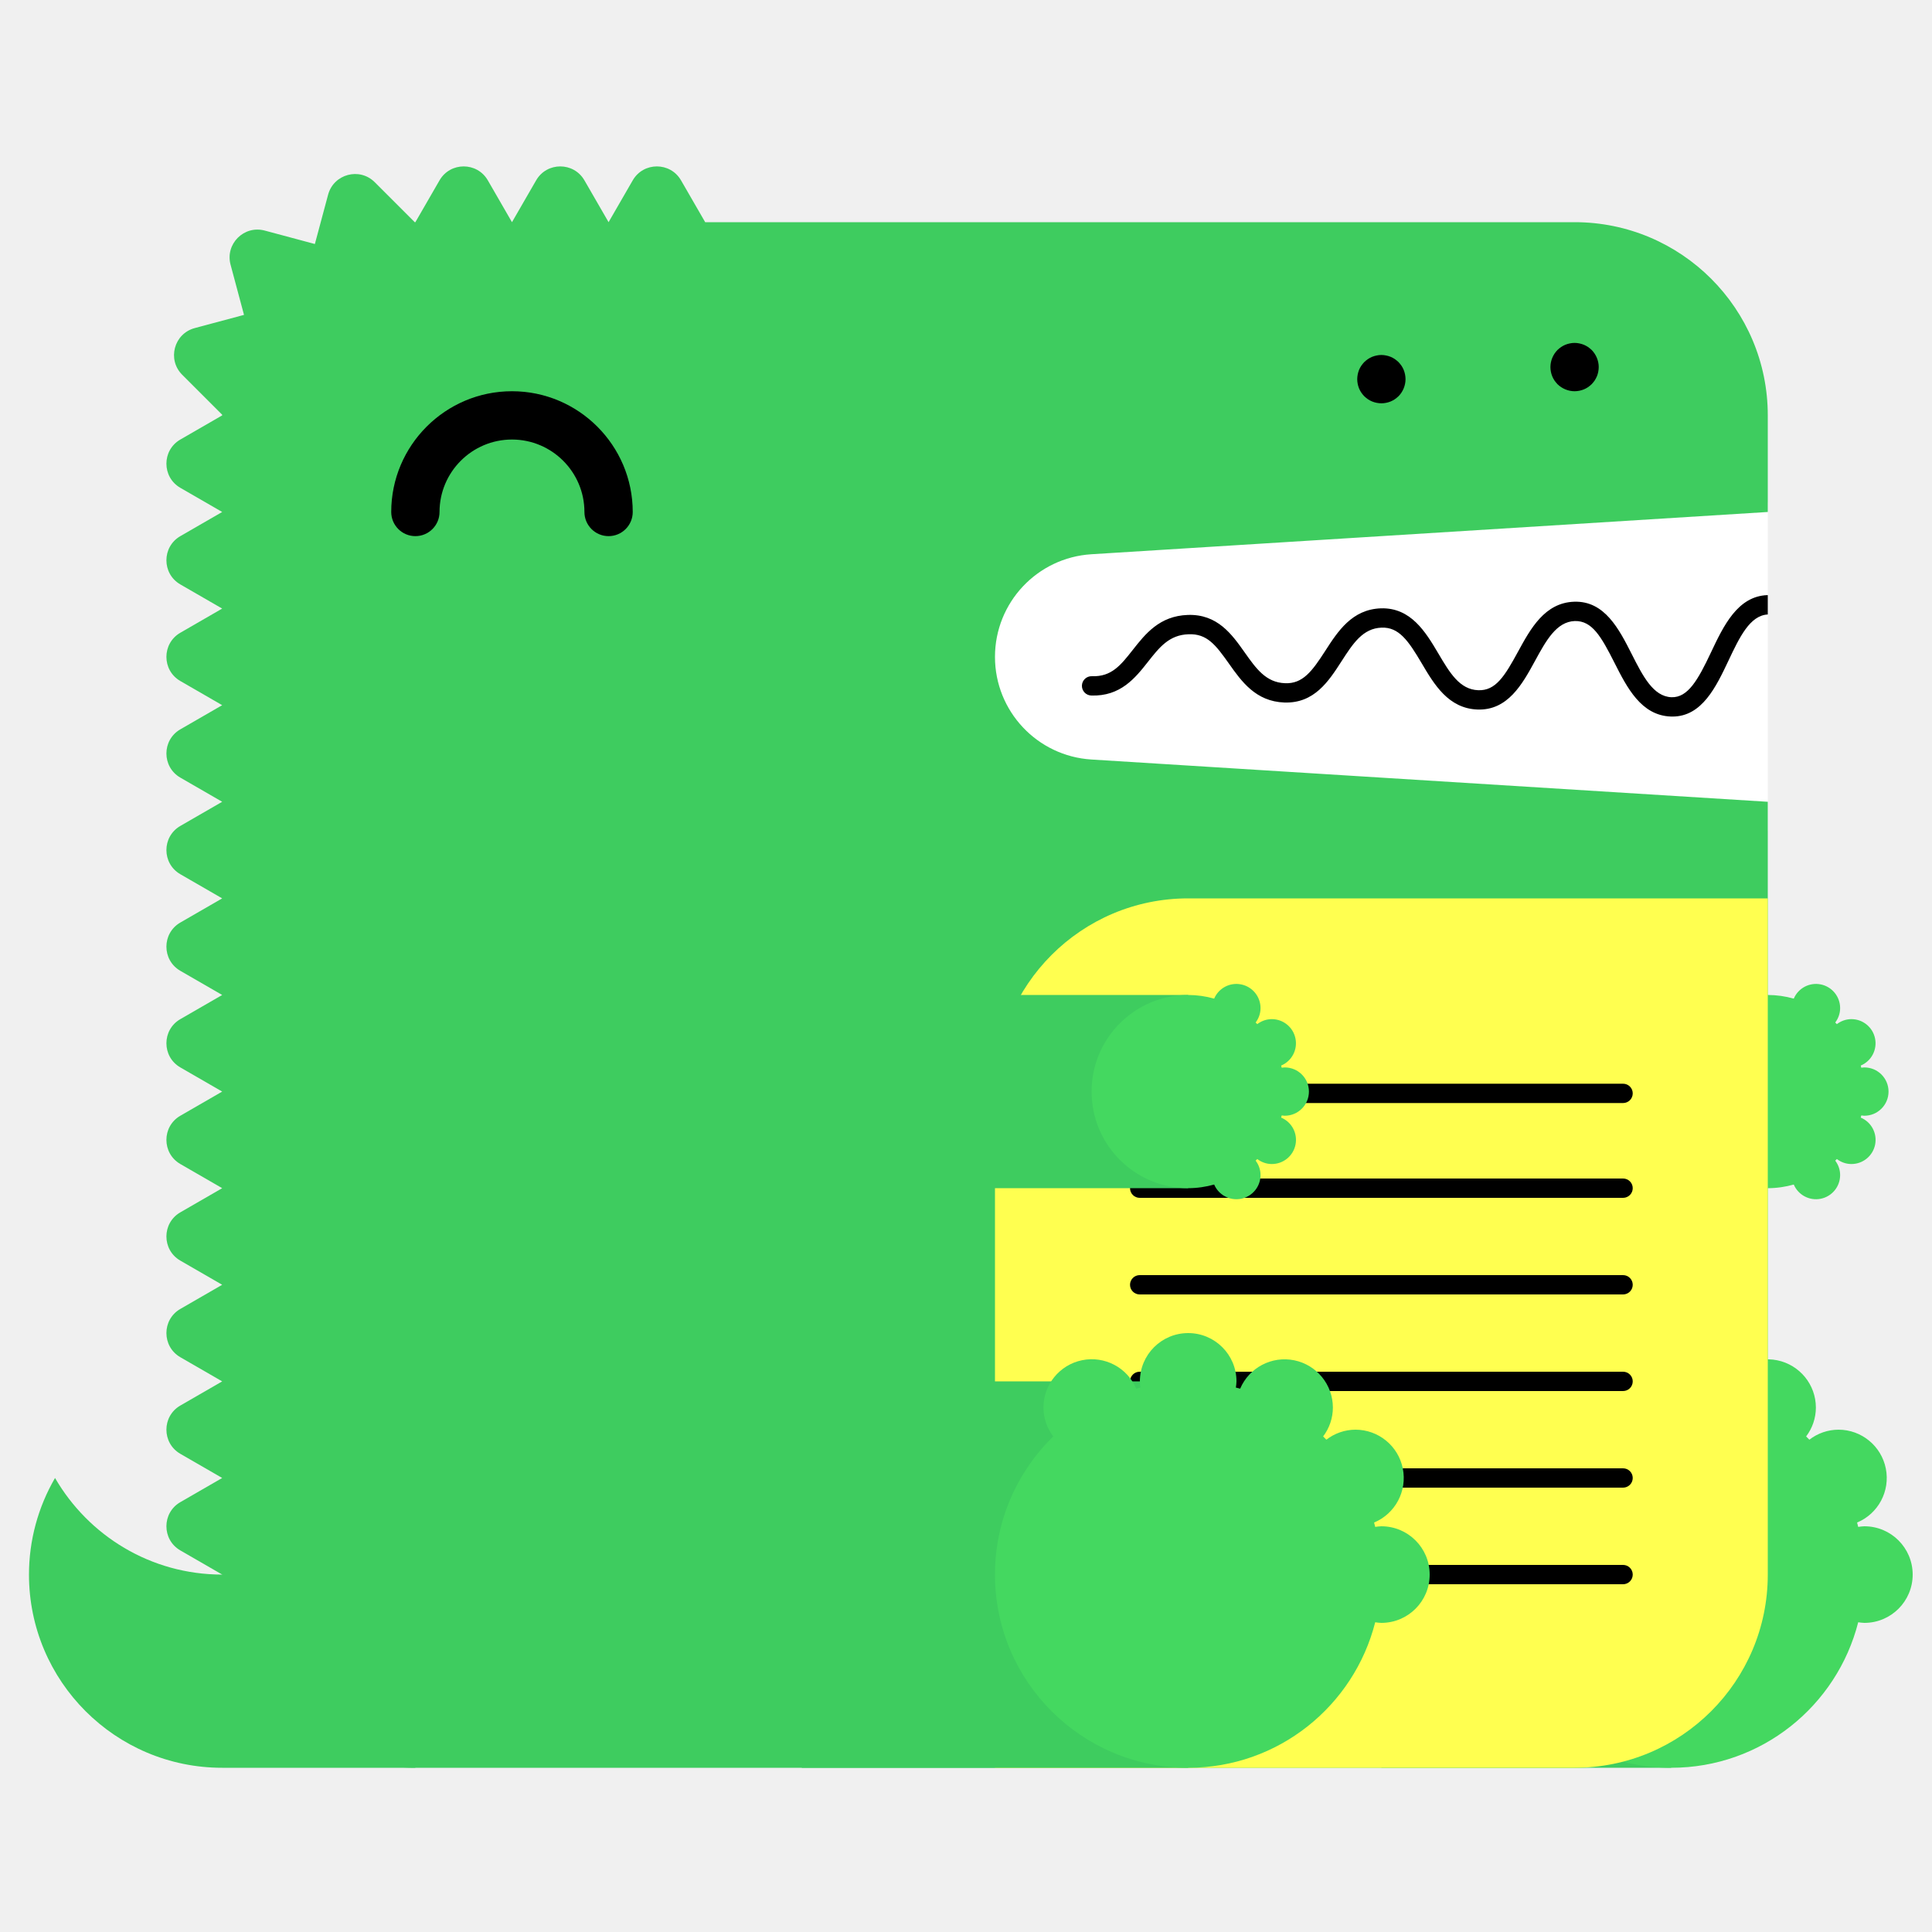
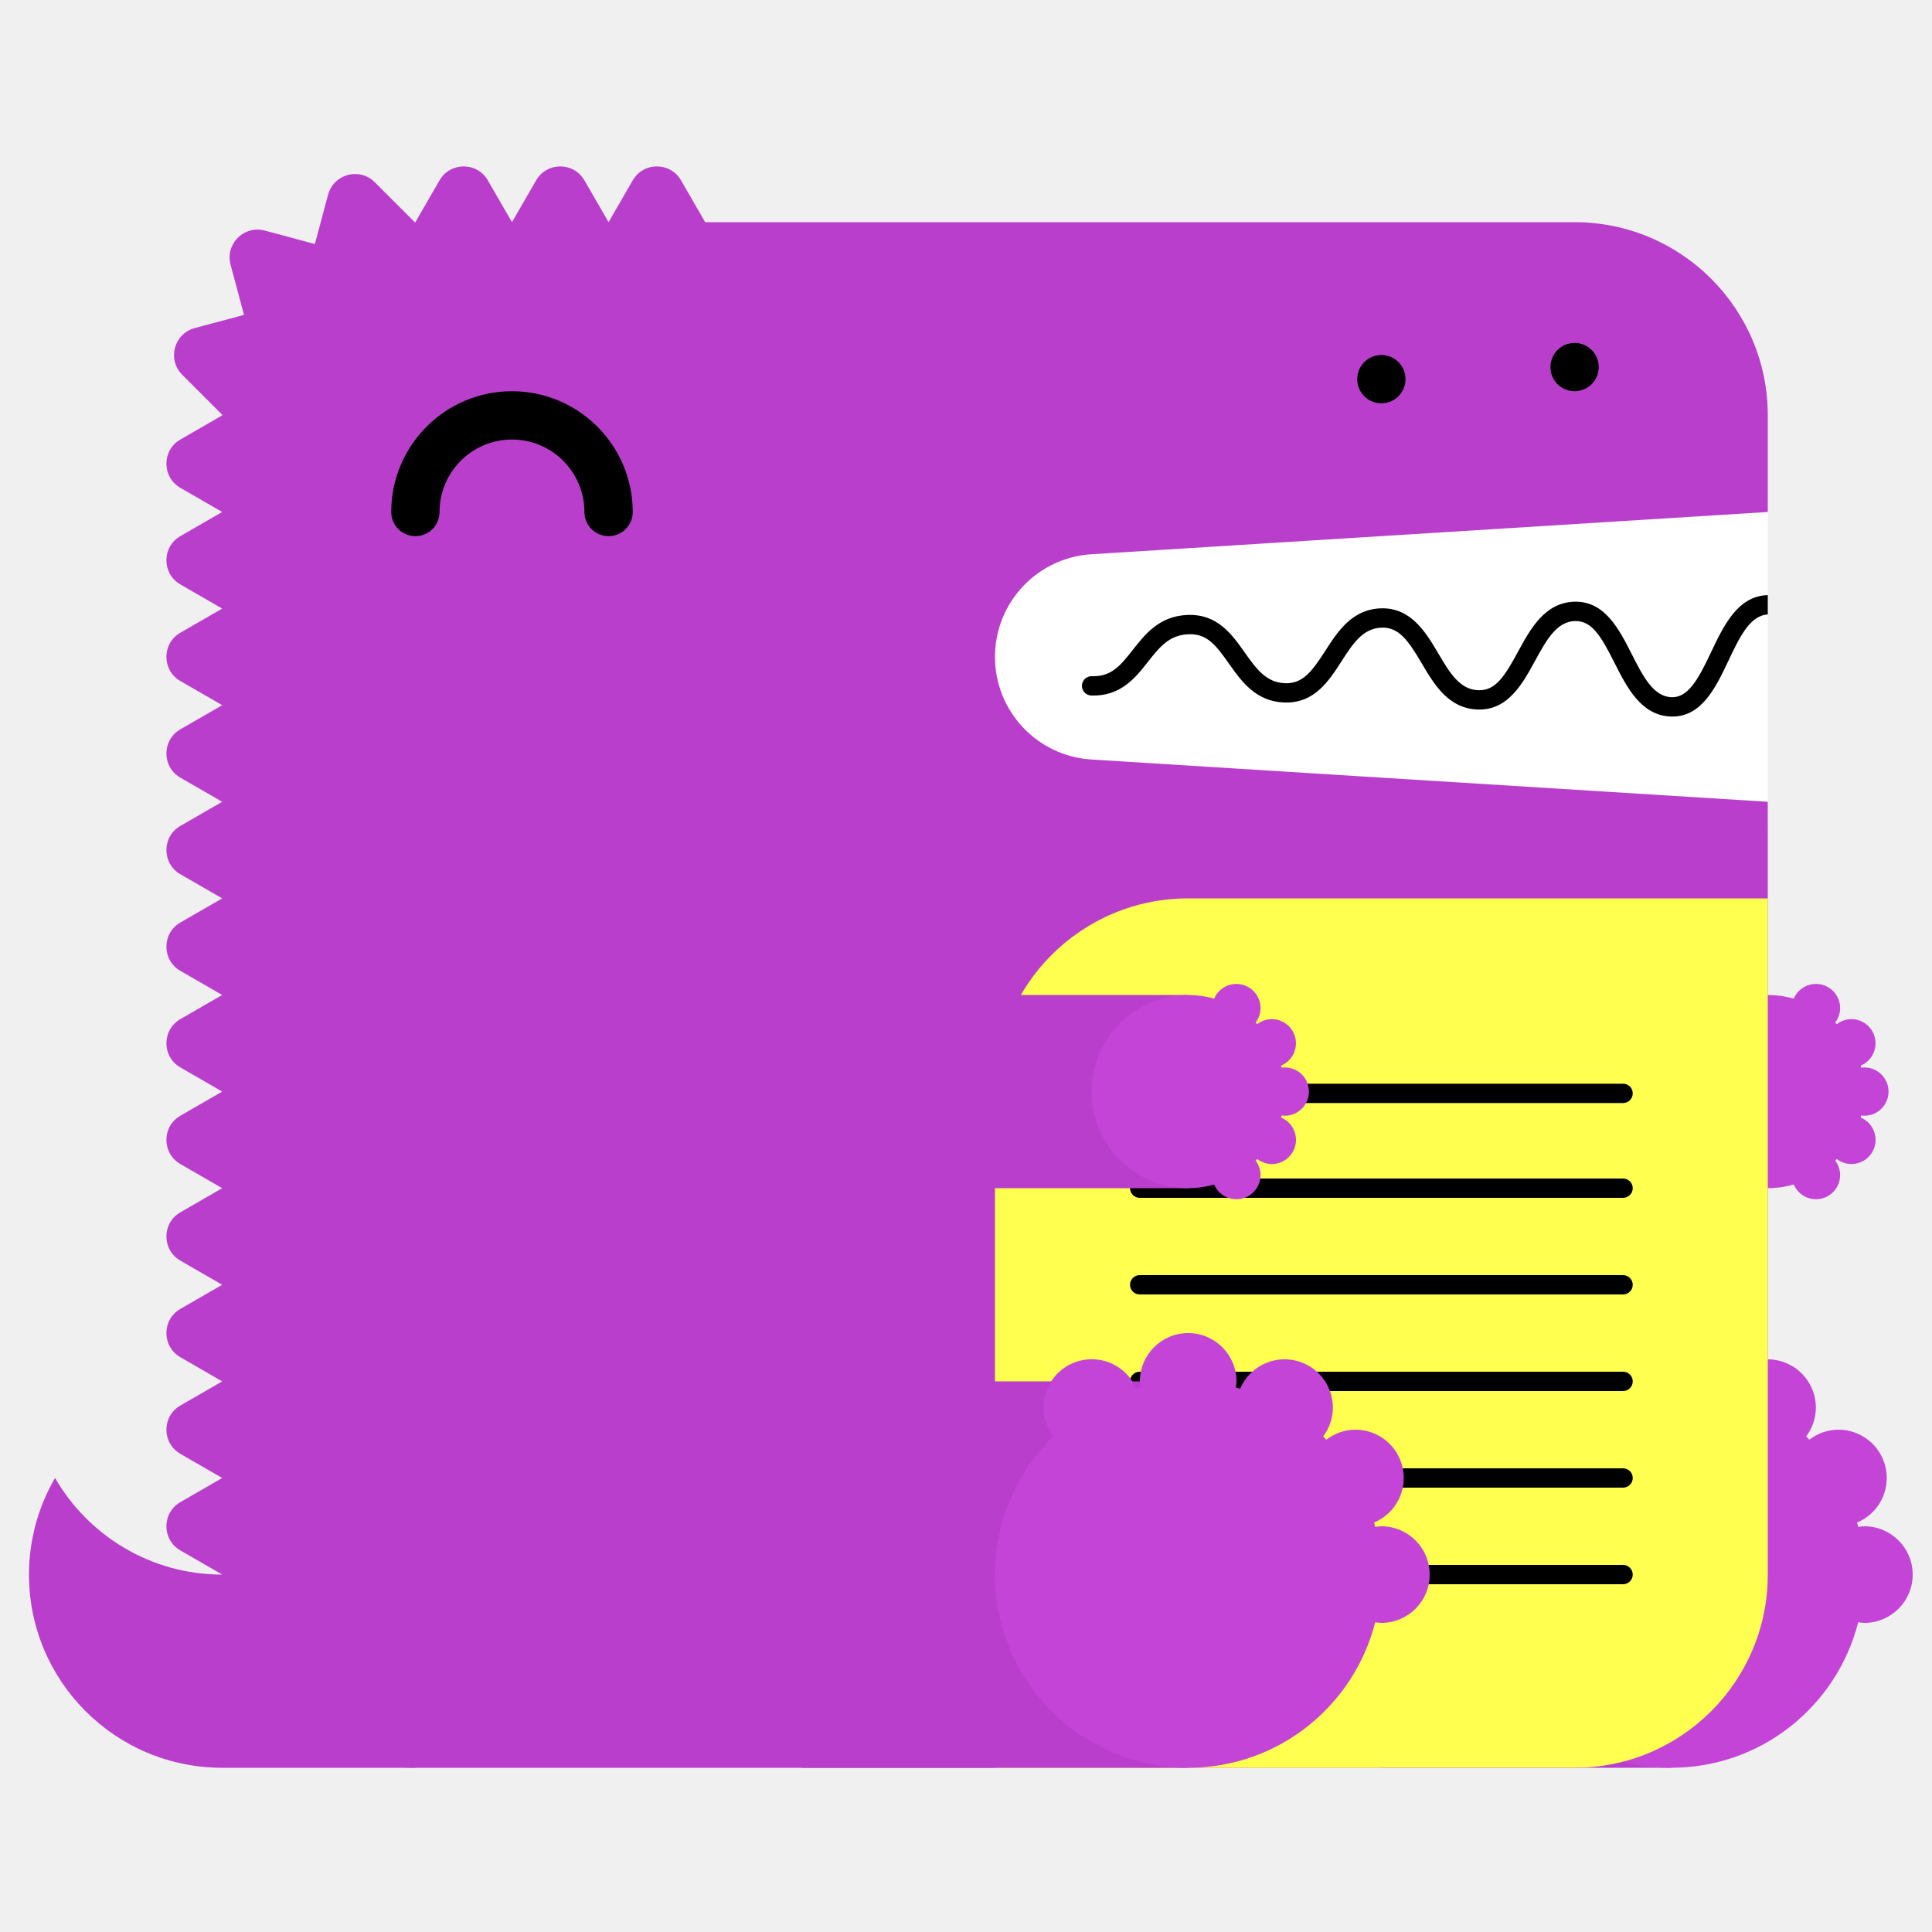
<svg xmlns="http://www.w3.org/2000/svg" width="200" height="200" viewBox="0 0 200 200">
  <g fill="none" fill-rule="evenodd">
    <path fill="#FFF" d="M99 52h84v34H99z" />
-     <path d="M23 163c-7.398 0-13.843-4.027-17.303-10A19.886 19.886 0 0 0 3 163c0 11.046 8.954 20 20 20h20v-20H23z" fill="#3ECC5F" />
-     <path d="M112.98 57.376L183 53V43c0-11.046-8.954-20-20-20H73l-2.5-4.33c-1.112-1.925-3.889-1.925-5 0L63 23l-2.5-4.33c-1.111-1.925-3.889-1.925-5 0L53 23l-2.5-4.33c-1.111-1.925-3.889-1.925-5 0L43 23c-.022 0-.042.003-.065.003l-4.142-4.141c-1.57-1.571-4.252-.853-4.828 1.294l-1.369 5.104-5.192-1.392c-2.148-.575-4.111 1.389-3.535 3.536l1.39 5.193-5.102 1.367c-2.148.576-2.867 3.259-1.296 4.83l4.142 4.142c0 .021-.003.042-.003.064l-4.33 2.5c-1.925 1.111-1.925 3.889 0 5L23 53l-4.33 2.5c-1.925 1.111-1.925 3.889 0 5L23 63l-4.33 2.5c-1.925 1.111-1.925 3.889 0 5L23 73l-4.33 2.5c-1.925 1.111-1.925 3.889 0 5L23 83l-4.33 2.5c-1.925 1.111-1.925 3.889 0 5L23 93l-4.33 2.5c-1.925 1.111-1.925 3.889 0 5L23 103l-4.33 2.5c-1.925 1.111-1.925 3.889 0 5L23 113l-4.33 2.5c-1.925 1.111-1.925 3.889 0 5L23 123l-4.33 2.5c-1.925 1.111-1.925 3.889 0 5L23 133l-4.33 2.5c-1.925 1.111-1.925 3.889 0 5L23 143l-4.33 2.5c-1.925 1.111-1.925 3.889 0 5L23 153l-4.33 2.5c-1.925 1.111-1.925 3.889 0 5L23 163c0 11.046 8.954 20 20 20h120c11.046 0 20-8.954 20-20V83l-70.02-4.376A10.645 10.645 0 0 1 103 68c0-5.621 4.37-10.273 9.98-10.624" fill="#3ECC5F" />
-     <path fill="#3ECC5F" d="M143 183h30v-40h-30z" />
-     <path d="M193 158c-.219 0-.428.037-.639.064-.038-.15-.074-.301-.116-.451A5 5 0 0 0 190.32 148a4.96 4.96 0 0 0-3.016 1.036 26.531 26.531 0 0 0-.335-.336 4.955 4.955 0 0 0 1.011-2.987 5 5 0 0 0-9.599-1.959c-.148-.042-.297-.077-.445-.115.027-.211.064-.42.064-.639a5 5 0 0 0-5-5 5 5 0 0 0-5 5c0 .219.037.428.064.639-.148.038-.297.073-.445.115a4.998 4.998 0 0 0-9.599 1.959c0 1.125.384 2.151 1.011 2.987-3.717 3.632-6.031 8.693-6.031 14.3 0 11.046 8.954 20 20 20 9.339 0 17.16-6.41 19.361-15.064.211.027.42.064.639.064a5 5 0 0 0 5-5 5 5 0 0 0-5-5" fill="#44D860" />
-     <path fill="#3ECC5F" d="M153 123h30v-20h-30z" />
-     <path d="M193 115.5a2.5 2.5 0 1 0 0-5c-.109 0-.214.019-.319.032-.02-.075-.037-.15-.058-.225a2.501 2.501 0 0 0-.963-4.807c-.569 0-1.088.197-1.508.518a6.653 6.653 0 0 0-.168-.168c.314-.417.506-.931.506-1.494a2.5 2.5 0 0 0-4.8-.979A9.987 9.987 0 0 0 183 103c-5.522 0-10 4.478-10 10s4.478 10 10 10c.934 0 1.833-.138 2.69-.377a2.5 2.5 0 0 0 4.8-.979c0-.563-.192-1.077-.506-1.494.057-.055.113-.111.168-.168.42.321.939.518 1.508.518a2.5 2.5 0 0 0 .963-4.807c.021-.074.038-.15.058-.225.105.013.21.032.319.032" fill="#44D860" />
+     <path d="M23 163c-7.398 0-13.843-4.027-17.303-10A19.886 19.886 0 0 0 3 163c0 11.046 8.954 20 20 20h20v-20H23z" fill="#b93ecc" />
+     <path d="M112.98 57.376L183 53V43c0-11.046-8.954-20-20-20H73l-2.5-4.33c-1.112-1.925-3.889-1.925-5 0L63 23l-2.5-4.33c-1.111-1.925-3.889-1.925-5 0L53 23l-2.5-4.33c-1.111-1.925-3.889-1.925-5 0L43 23c-.022 0-.042.003-.065.003l-4.142-4.141c-1.57-1.571-4.252-.853-4.828 1.294l-1.369 5.104-5.192-1.392c-2.148-.575-4.111 1.389-3.535 3.536l1.39 5.193-5.102 1.367c-2.148.576-2.867 3.259-1.296 4.83l4.142 4.142c0 .021-.003.042-.003.064l-4.33 2.5c-1.925 1.111-1.925 3.889 0 5L23 53l-4.33 2.5c-1.925 1.111-1.925 3.889 0 5L23 63l-4.33 2.5c-1.925 1.111-1.925 3.889 0 5L23 73l-4.33 2.5c-1.925 1.111-1.925 3.889 0 5L23 83l-4.33 2.5c-1.925 1.111-1.925 3.889 0 5L23 93l-4.33 2.5c-1.925 1.111-1.925 3.889 0 5L23 103l-4.33 2.5c-1.925 1.111-1.925 3.889 0 5L23 113l-4.33 2.5c-1.925 1.111-1.925 3.889 0 5L23 123l-4.33 2.5c-1.925 1.111-1.925 3.889 0 5L23 133l-4.33 2.5c-1.925 1.111-1.925 3.889 0 5L23 143l-4.33 2.5c-1.925 1.111-1.925 3.889 0 5L23 153l-4.33 2.5c-1.925 1.111-1.925 3.889 0 5L23 163c0 11.046 8.954 20 20 20h120c11.046 0 20-8.954 20-20V83l-70.02-4.376A10.645 10.645 0 0 1 103 68c0-5.621 4.37-10.273 9.98-10.624" fill="#b93ecc" />
+     <path fill="#b93ecc" d="M143 183h30v-40h-30z" />
+     <path d="M193 158c-.219 0-.428.037-.639.064-.038-.15-.074-.301-.116-.451A5 5 0 0 0 190.32 148a4.96 4.96 0 0 0-3.016 1.036 26.531 26.531 0 0 0-.335-.336 4.955 4.955 0 0 0 1.011-2.987 5 5 0 0 0-9.599-1.959c-.148-.042-.297-.077-.445-.115.027-.211.064-.42.064-.639a5 5 0 0 0-5-5 5 5 0 0 0-5 5c0 .219.037.428.064.639-.148.038-.297.073-.445.115a4.998 4.998 0 0 0-9.599 1.959c0 1.125.384 2.151 1.011 2.987-3.717 3.632-6.031 8.693-6.031 14.3 0 11.046 8.954 20 20 20 9.339 0 17.16-6.41 19.361-15.064.211.027.42.064.639.064a5 5 0 0 0 5-5 5 5 0 0 0-5-5" fill="#c444d8" />
+     <path fill="#b93ecc" d="M153 123h30v-20h-30z" />
+     <path d="M193 115.5a2.5 2.5 0 1 0 0-5c-.109 0-.214.019-.319.032-.02-.075-.037-.15-.058-.225a2.501 2.501 0 0 0-.963-4.807c-.569 0-1.088.197-1.508.518a6.653 6.653 0 0 0-.168-.168c.314-.417.506-.931.506-1.494a2.5 2.5 0 0 0-4.8-.979A9.987 9.987 0 0 0 183 103c-5.522 0-10 4.478-10 10s4.478 10 10 10c.934 0 1.833-.138 2.69-.377a2.5 2.5 0 0 0 4.8-.979c0-.563-.192-1.077-.506-1.494.057-.055.113-.111.168-.168.42.321.939.518 1.508.518a2.5 2.5 0 0 0 .963-4.807c.021-.074.038-.15.058-.225.105.013.21.032.319.032" fill="#c444d8" />
    <path d="M63 55.5a2.5 2.5 0 0 1-2.5-2.5c0-4.136-3.364-7.5-7.5-7.5s-7.5 3.364-7.5 7.5a2.5 2.5 0 1 1-5 0c0-6.893 5.607-12.5 12.5-12.5S65.5 46.107 65.5 53a2.5 2.5 0 0 1-2.5 2.5" fill="#000" />
    <path d="M103 183h60c11.046 0 20-8.954 20-20V93h-60c-11.046 0-20 8.954-20 20v70z" fill="#FFFF50" />
    <path d="M168.02 124h-50.04a1 1 0 1 1 0-2h50.04a1 1 0 1 1 0 2m0 20h-50.04a1 1 0 1 1 0-2h50.04a1 1 0 1 1 0 2m0 20h-50.04a1 1 0 1 1 0-2h50.04a1 1 0 1 1 0 2m0-49.814h-50.04a1 1 0 1 1 0-2h50.04a1 1 0 1 1 0 2m0 19.814h-50.04a1 1 0 1 1 0-2h50.04a1 1 0 1 1 0 2m0 20h-50.04a1 1 0 1 1 0-2h50.04a1 1 0 1 1 0 2M183 61.611c-.012 0-.022-.006-.034-.005-3.09.105-4.552 3.196-5.842 5.923-1.346 2.85-2.387 4.703-4.093 4.647-1.889-.068-2.969-2.202-4.113-4.46-1.314-2.594-2.814-5.536-5.963-5.426-3.046.104-4.513 2.794-5.807 5.167-1.377 2.528-2.314 4.065-4.121 3.994-1.927-.07-2.951-1.805-4.136-3.813-1.321-2.236-2.848-4.75-5.936-4.664-2.994.103-4.465 2.385-5.763 4.4-1.373 2.13-2.335 3.428-4.165 3.351-1.973-.07-2.992-1.51-4.171-3.177-1.324-1.873-2.816-3.993-5.895-3.89-2.928.1-4.399 1.97-5.696 3.618-1.232 1.564-2.194 2.802-4.229 2.724a1 1 0 0 0-.072 2c3.017.101 4.545-1.8 5.872-3.487 1.177-1.496 2.193-2.787 4.193-2.855 1.926-.082 2.829 1.115 4.195 3.045 1.297 1.834 2.769 3.914 5.731 4.021 3.103.104 4.596-2.215 5.918-4.267 1.182-1.834 2.202-3.417 4.15-3.484 1.793-.067 2.769 1.35 4.145 3.681 1.297 2.197 2.766 4.686 5.787 4.796 3.125.108 4.634-2.62 5.949-5.035 1.139-2.088 2.214-4.06 4.119-4.126 1.793-.042 2.728 1.595 4.111 4.33 1.292 2.553 2.757 5.445 5.825 5.556l.169.003c3.064 0 4.518-3.075 5.805-5.794 1.139-2.41 2.217-4.68 4.067-4.773v-2z" fill="#000" />
-     <path fill="#3ECC5F" d="M83 183h40v-40H83z" />
-     <path d="M143 158c-.219 0-.428.037-.639.064-.038-.15-.074-.301-.116-.451A5 5 0 0 0 140.32 148a4.96 4.96 0 0 0-3.016 1.036 26.531 26.531 0 0 0-.335-.336 4.955 4.955 0 0 0 1.011-2.987 5 5 0 0 0-9.599-1.959c-.148-.042-.297-.077-.445-.115.027-.211.064-.42.064-.639a5 5 0 0 0-5-5 5 5 0 0 0-5 5c0 .219.037.428.064.639-.148.038-.297.073-.445.115a4.998 4.998 0 0 0-9.599 1.959c0 1.125.384 2.151 1.011 2.987-3.717 3.632-6.031 8.693-6.031 14.3 0 11.046 8.954 20 20 20 9.339 0 17.16-6.41 19.361-15.064.211.027.42.064.639.064a5 5 0 0 0 5-5 5 5 0 0 0-5-5" fill="#44D860" />
-     <path fill="#3ECC5F" d="M83 123h40v-20H83z" />
-     <path d="M133 115.5a2.5 2.5 0 1 0 0-5c-.109 0-.214.019-.319.032-.02-.075-.037-.15-.058-.225a2.501 2.501 0 0 0-.963-4.807c-.569 0-1.088.197-1.508.518a6.653 6.653 0 0 0-.168-.168c.314-.417.506-.931.506-1.494a2.5 2.5 0 0 0-4.8-.979A9.987 9.987 0 0 0 123 103c-5.522 0-10 4.478-10 10s4.478 10 10 10c.934 0 1.833-.138 2.69-.377a2.5 2.5 0 0 0 4.8-.979c0-.563-.192-1.077-.506-1.494.057-.055.113-.111.168-.168.42.321.939.518 1.508.518a2.5 2.5 0 0 0 .963-4.807c.021-.074.038-.15.058-.225.105.013.21.032.319.032" fill="#44D860" />
+     <path fill="#b93ecc" d="M83 183h40v-40H83z" />
+     <path d="M143 158c-.219 0-.428.037-.639.064-.038-.15-.074-.301-.116-.451A5 5 0 0 0 140.32 148a4.96 4.96 0 0 0-3.016 1.036 26.531 26.531 0 0 0-.335-.336 4.955 4.955 0 0 0 1.011-2.987 5 5 0 0 0-9.599-1.959c-.148-.042-.297-.077-.445-.115.027-.211.064-.42.064-.639a5 5 0 0 0-5-5 5 5 0 0 0-5 5c0 .219.037.428.064.639-.148.038-.297.073-.445.115a4.998 4.998 0 0 0-9.599 1.959c0 1.125.384 2.151 1.011 2.987-3.717 3.632-6.031 8.693-6.031 14.3 0 11.046 8.954 20 20 20 9.339 0 17.16-6.41 19.361-15.064.211.027.42.064.639.064a5 5 0 0 0 5-5 5 5 0 0 0-5-5" fill="#c444d8" />
+     <path fill="#b93ecc" d="M83 123h40v-20H83z" />
+     <path d="M133 115.5a2.5 2.5 0 1 0 0-5c-.109 0-.214.019-.319.032-.02-.075-.037-.15-.058-.225a2.501 2.501 0 0 0-.963-4.807c-.569 0-1.088.197-1.508.518a6.653 6.653 0 0 0-.168-.168c.314-.417.506-.931.506-1.494a2.5 2.5 0 0 0-4.8-.979A9.987 9.987 0 0 0 123 103c-5.522 0-10 4.478-10 10s4.478 10 10 10c.934 0 1.833-.138 2.69-.377a2.5 2.5 0 0 0 4.8-.979c0-.563-.192-1.077-.506-1.494.057-.055.113-.111.168-.168.42.321.939.518 1.508.518a2.5 2.5 0 0 0 .963-4.807c.021-.074.038-.15.058-.225.105.013.21.032.319.032" fill="#c444d8" />
    <path d="M143 41.75c-.16 0-.33-.02-.49-.05a2.52 2.52 0 0 1-.47-.14c-.15-.06-.29-.14-.431-.23-.13-.09-.259-.2-.38-.31-.109-.12-.219-.24-.309-.38s-.17-.28-.231-.43a2.619 2.619 0 0 1-.189-.96c0-.16.02-.33.05-.49.03-.16.08-.31.139-.47.061-.15.141-.29.231-.43.09-.13.2-.26.309-.38.121-.11.25-.22.38-.31.141-.09.281-.17.431-.23.149-.06.31-.11.47-.14.32-.07.65-.07.98 0 .159.03.32.08.47.14.149.06.29.14.43.23.13.09.259.2.38.31.11.12.22.25.31.38.09.14.17.28.23.43.06.16.11.31.14.47.029.16.05.33.05.49 0 .66-.271 1.31-.73 1.77-.121.11-.25.22-.38.31-.14.09-.281.17-.43.23a2.565 2.565 0 0 1-.96.19m20-1.25c-.66 0-1.3-.27-1.771-.73a3.802 3.802 0 0 1-.309-.38c-.09-.14-.17-.28-.231-.43a2.619 2.619 0 0 1-.189-.96c0-.66.27-1.3.729-1.77.121-.11.25-.22.38-.31.141-.09.281-.17.431-.23.149-.06.31-.11.47-.14.32-.07.66-.07.98 0 .159.03.32.08.47.14.149.06.29.14.43.23.13.09.259.2.38.31.459.47.73 1.11.73 1.77 0 .16-.021.33-.05.49-.03.16-.08.32-.14.47-.07.15-.14.29-.23.43-.09.13-.2.26-.31.38-.121.11-.25.22-.38.31-.14.09-.281.17-.43.23a2.565 2.565 0 0 1-.96.19" fill="#000" />
  </g>
</svg>
